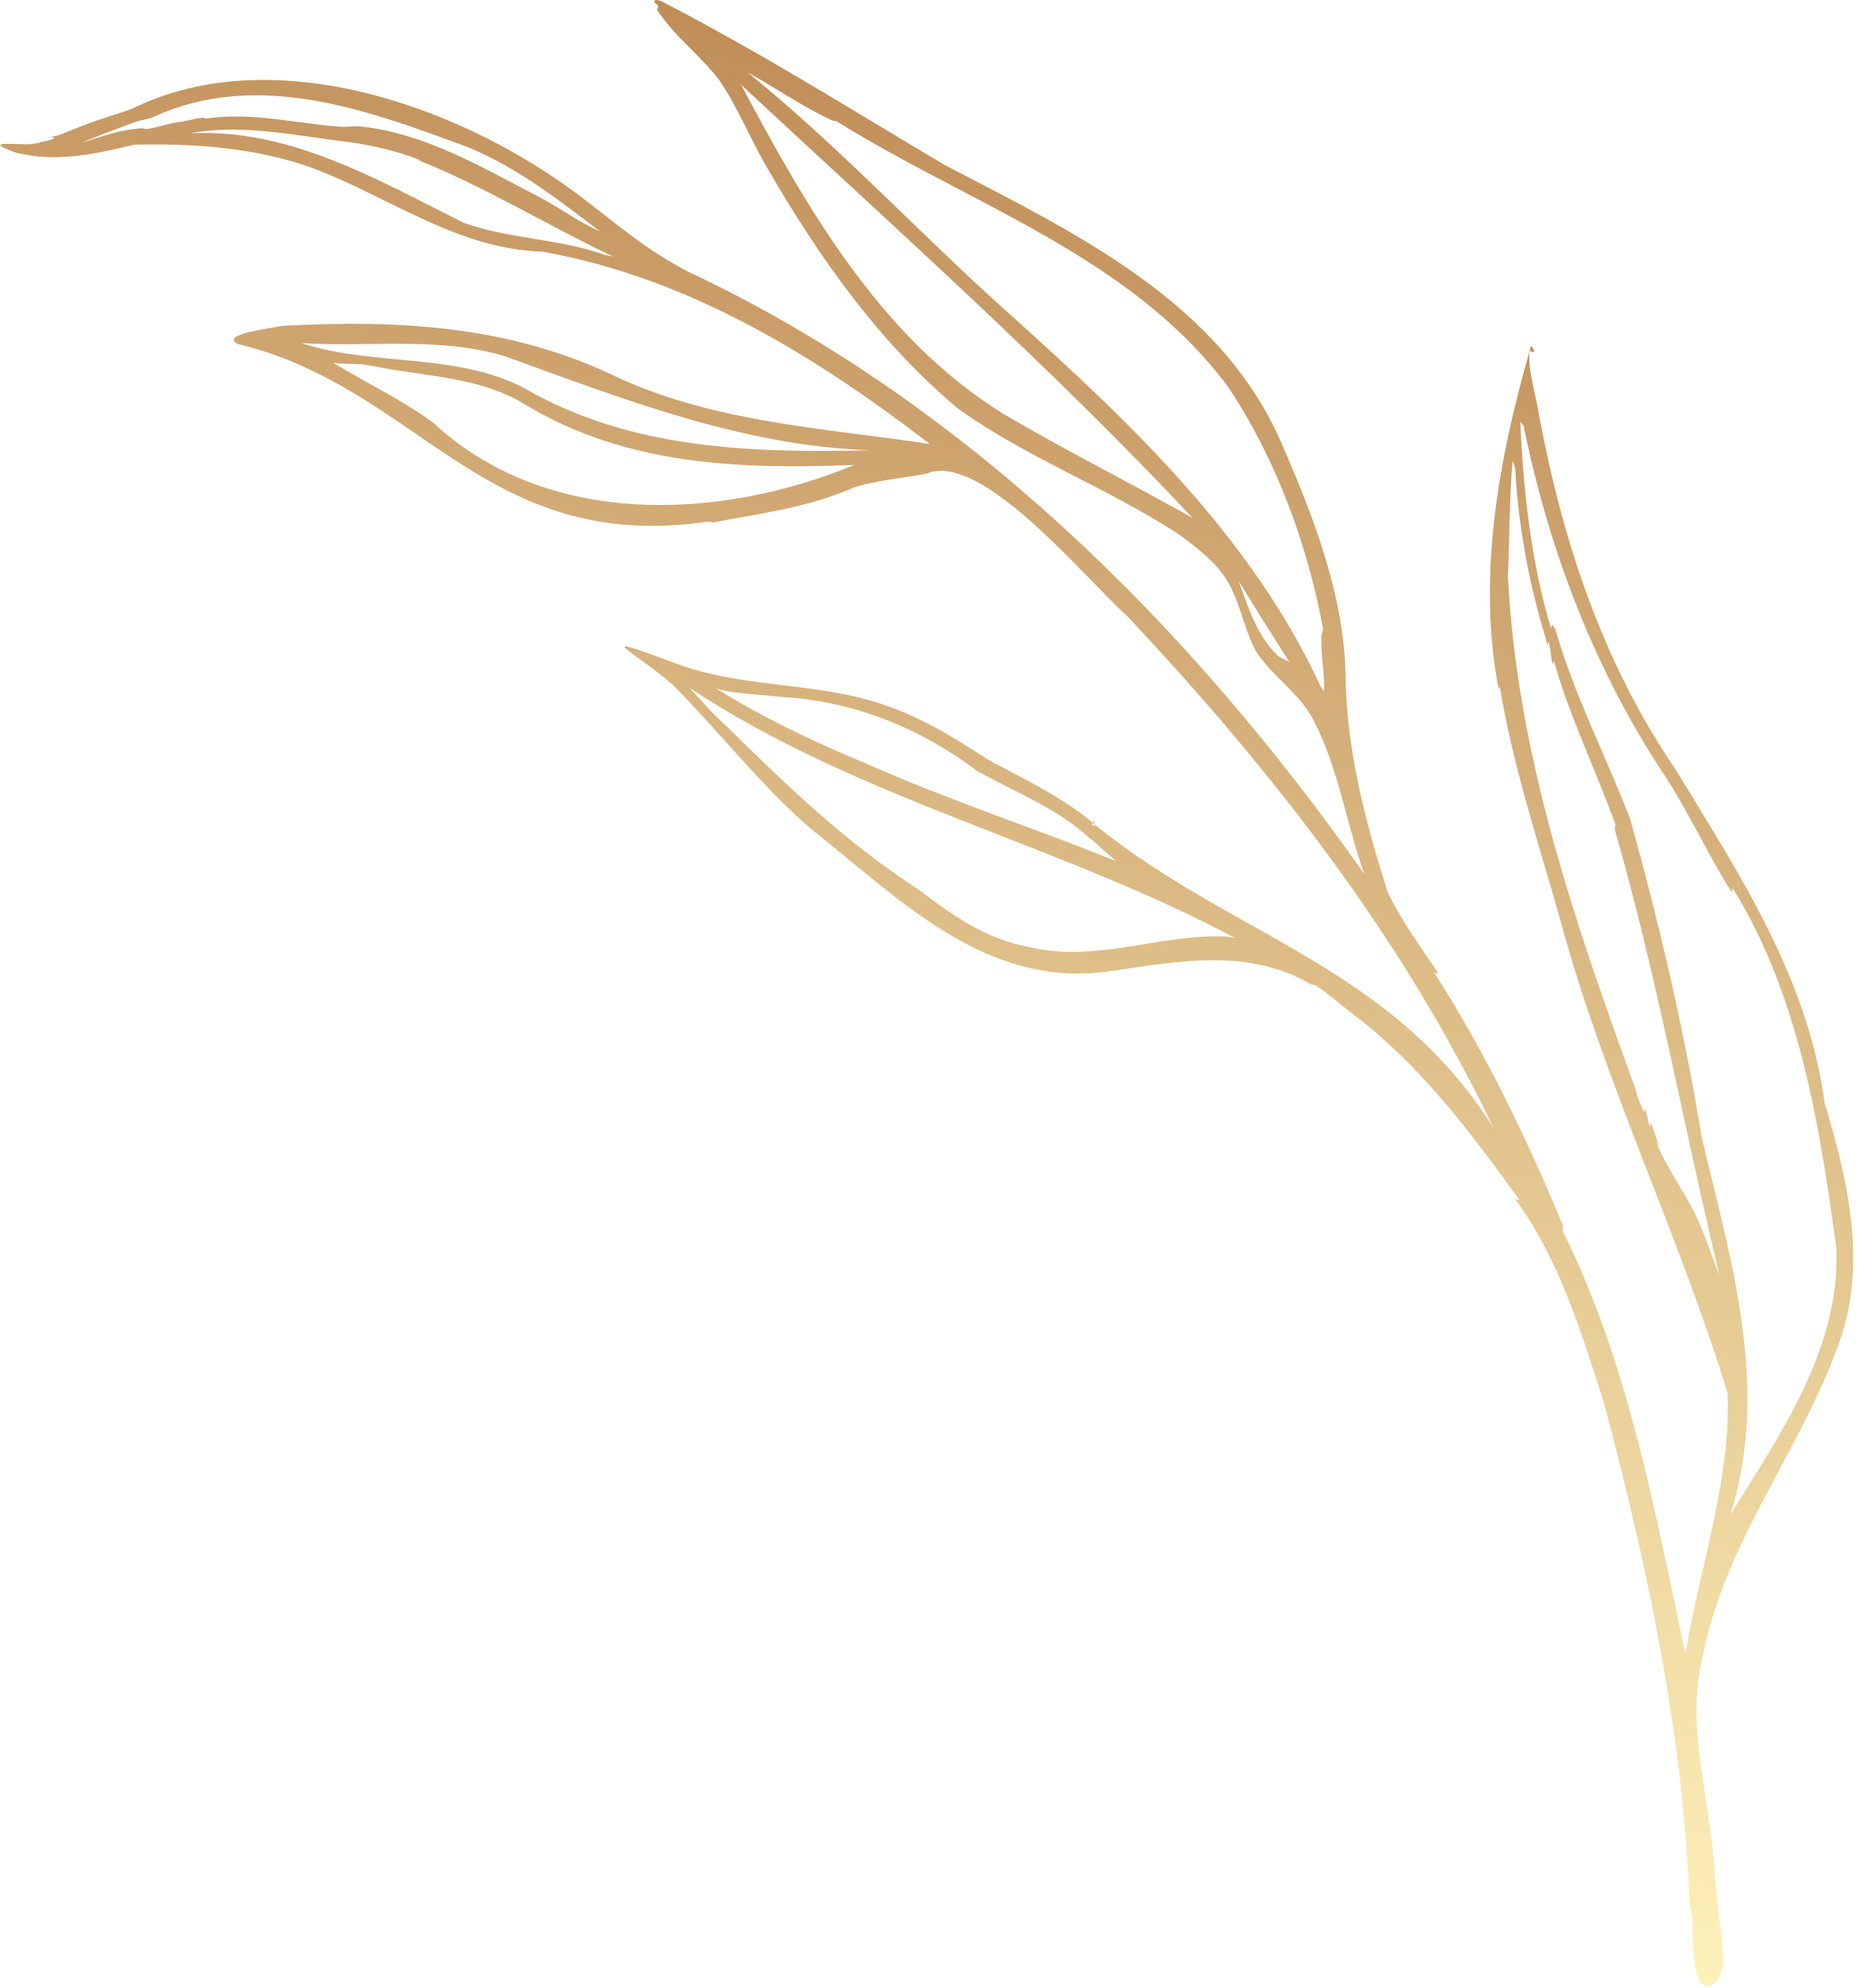
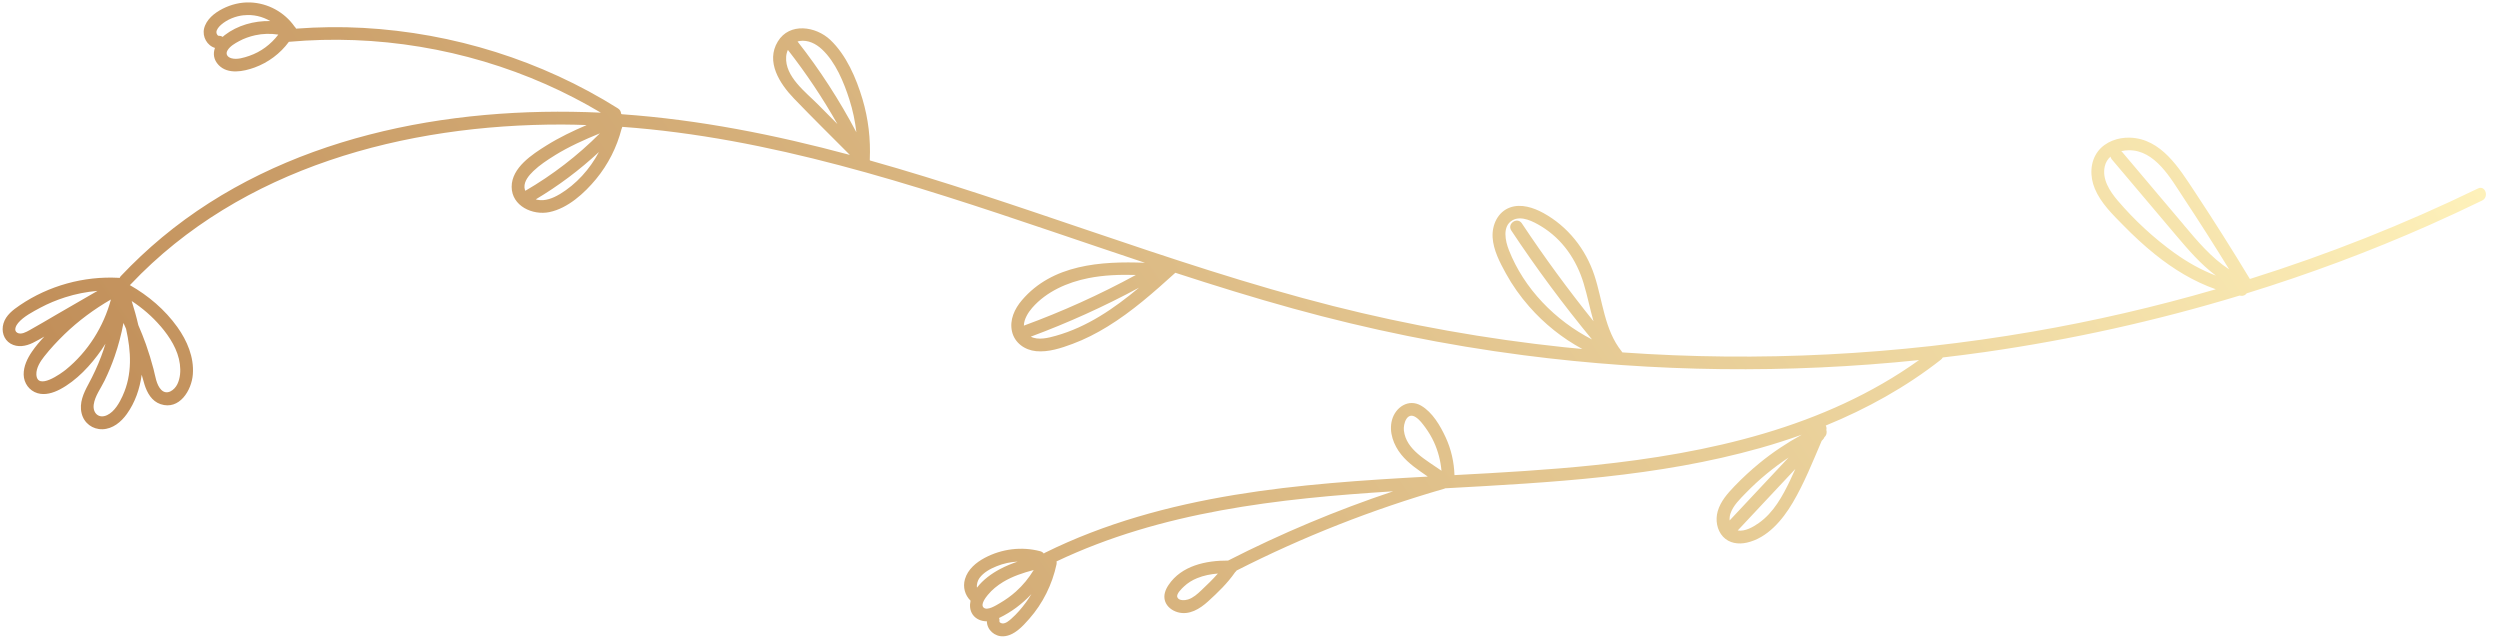
- <svg xmlns="http://www.w3.org/2000/svg" width="423" height="453" viewBox="0 0 423 453" fill="none">
-   <path d="M149.946 1.294C149.92 1.269 149.969 1.329 149.946 1.294C149.938 1.282 149.954 1.306 149.946 1.294C150.07 1.492 149.626 2.088 149.753 2.276C149.729 2.241 149.767 2.31 149.753 2.276C153.572 8.24 159.659 12.667 163.927 18.32C168.251 24.679 171.222 32.309 175.175 38.891C186.925 59.094 200.454 78.219 218.505 93.301C218.487 93.288 218.522 93.315 218.505 93.301C218.353 93.19 218.656 93.413 218.505 93.301C218.469 93.274 218.54 93.329 218.505 93.301C234.021 104.295 252.06 111.087 268.02 121.382C271.862 124.115 276.564 127.618 279.234 131.744C279.234 131.744 279.242 131.756 279.234 131.744C282.514 136.816 283.323 143.124 286.154 148.404C289.95 154.231 296.192 157.973 299.347 164.256C304.986 175.147 306.749 187.711 310.84 199.156C271.054 142.524 219.597 91.295 156.426 61.735C156.322 61.694 156.54 61.778 156.426 61.735C156.359 61.712 156.493 61.759 156.426 61.735C150.212 58.455 144.824 54.593 139.325 50.218C137.655 48.9 135.675 47.441 134.016 46.115C107.004 24.856 62.947 8.649 30.2 24.721C30.179 24.727 30.222 24.715 30.2 24.721C27.729 25.716 25.049 26.373 22.561 27.303C22.472 27.336 22.649 27.269 22.561 27.303C19.306 28.388 16.926 29.4 13.747 30.674C13.713 30.688 13.78 30.66 13.747 30.674C13.268 30.876 12.068 31.079 11.592 31.271C11.68 31.237 12.485 31.497 12.573 31.463C11.499 31.997 9.402 32.361 8.262 32.658C8.315 32.648 9.191 32.86 9.244 32.85C8.849 32.936 7.678 32.37 7.281 32.465C7.334 32.455 8.209 32.668 8.262 32.658C5.441 33.461 -5.536 31.449 3.759 34.835C3.73 34.829 3.779 34.838 3.759 34.835C3.942 34.891 4.558 34.971 4.74 35.027C5.171 35.173 5.285 35.103 5.722 35.22C5.722 35.22 5.731 35.222 5.722 35.22C5.684 35.202 5.761 35.227 5.722 35.22C14.03 36.82 22.491 34.92 30.62 32.965C43.502 32.687 56.064 33.5 68.485 37.336C87.203 43.611 103.121 56.763 123.66 57.345C123.969 57.385 124.333 57.498 124.642 57.538C124.632 57.536 124.661 57.542 124.642 57.538C157.308 63.612 185.831 81.163 211.864 101.179C187.933 97.544 163.886 96.386 141.409 86.332C116.909 74.208 91.053 72.796 64.296 74.259C62.622 74.676 49.565 76.173 54.308 78.42C95.769 88.455 110.275 126.388 161.522 118.844C161.658 118.83 162.368 119.051 162.504 119.037C162.504 119.037 162.513 119.039 162.504 119.037C162.441 119.045 162.566 119.029 162.504 119.037C162.431 119.043 162.576 119.031 162.504 119.037C173.713 116.931 184.065 115.649 194.639 111.061C199.774 109.437 205.225 109.007 210.514 108.056C210.316 108.078 210.714 108.024 210.514 108.056C211.425 107.939 211.758 107.576 212.669 107.459C212.587 107.463 212.752 107.454 212.669 107.459C212.868 107.436 213.452 107.673 213.65 107.651C213.546 107.661 212.773 107.448 212.669 107.459C225.435 104.964 247.414 131.955 257.103 140.663C289.969 175.724 319.436 213.455 340.257 256.958C317.057 220.12 280.985 213.378 249.812 188.199C249.786 188.174 249.838 188.225 249.812 188.199C249.698 188.106 249.926 188.293 249.812 188.199C249.794 188.186 249.83 188.213 249.812 188.199C249.688 188.104 248.955 188.103 248.831 188.007C248.788 187.968 249.069 187.054 249.024 187.025C249.095 187.079 249.741 188.145 249.812 188.199C242.669 181.91 233.499 177.613 225.247 173.177C217.054 167.814 208.817 162.781 199.315 159.926C184.266 155.34 167.942 156.708 153.198 150.876C153.161 150.858 153.226 150.892 153.198 150.876C133.992 143.76 144.112 148.082 153.215 155.98C163.798 166.587 173.165 178.797 184.508 188.646C184.449 188.583 184.577 188.71 184.508 188.646C184.508 188.646 184.518 188.647 184.508 188.646C184.439 188.581 184.579 188.7 184.508 188.646C184.488 188.642 184.526 188.659 184.508 188.646C204.77 204.632 224.345 225.244 252.474 221.367C268.102 219.159 284.121 215.763 298.767 224.331C298.71 224.31 298.822 224.362 298.767 224.331C298.757 224.329 298.775 224.343 298.767 224.331C299.083 224.485 299.429 224.379 299.748 224.524C299.663 224.487 299.832 224.561 299.748 224.524C299.561 224.436 299.933 224.621 299.748 224.524C299.718 224.518 299.777 224.529 299.748 224.524C302.752 226.532 305.739 229.127 308.596 231.361C308.462 231.263 308.718 231.467 308.596 231.361C308.385 231.187 308.809 231.525 308.596 231.361C308.553 231.322 308.639 231.4 308.596 231.361C308.72 231.457 309.443 231.456 309.577 231.554C309.558 231.55 308.616 231.365 308.596 231.361C323.639 242.741 335.276 258.303 346.196 273.425C346.147 273.365 345.264 273.294 345.215 273.233C355.214 286.705 360.496 304.192 365.573 320.075C365.559 320.042 365.587 320.108 365.573 320.075C365.524 319.912 365.613 320.236 365.573 320.075C365.536 319.955 365.611 320.195 365.573 320.075C375.46 357.626 383.522 395.123 384.983 434.061C386.564 439.525 384.593 447.287 387.593 451.916C389.543 453.779 392.349 450.892 392.289 448.757C392.254 448.934 392.121 449.561 392.096 449.74C392.142 449.453 392.252 449.046 392.289 448.757C392.296 448.718 392.281 448.797 392.289 448.757C392.404 447.964 392.742 447.592 392.674 446.793C392.666 446.73 392.682 446.856 392.674 446.793C392.227 439.869 391.007 432.919 390.643 425.991C390.636 425.867 390.659 426.116 390.643 425.991C389.684 409.763 383.953 393.607 387.929 377.511C387.898 377.668 387.969 377.355 387.929 377.511C393.104 350.671 411.131 329.613 419.647 304.163C425.213 286.613 420.864 268.475 415.741 251.368C411.962 222.995 396.354 199.253 381.752 175.327C365.188 150.955 356.09 123.603 350.69 94.759C349.995 90.031 348.115 84.777 348.482 80.044C348.517 79.918 349.399 80.356 349.464 80.236C349.727 79.778 349.004 78.636 348.675 79.061C348.648 79.097 348.693 79.024 348.675 79.061C348.642 79.126 348.514 79.989 348.482 80.044C348.467 80.071 348.498 80.016 348.482 80.044C341.434 104.833 336.493 131.458 341.488 157.223C341.468 157.117 341.699 156.357 341.681 156.241C344.685 174.677 350.567 192.055 355.591 209.979C355.557 209.84 355.625 210.118 355.591 209.979C365.592 246.787 382.466 281.118 393.608 317.416C394.423 336.922 387.475 356.453 384.197 375.758C384.098 376.157 384.105 376.332 384.004 376.74C376.872 343.771 371.128 310.928 356.026 280.455C356.006 280.4 356.045 280.51 356.026 280.455C356 280.379 356.246 279.54 356.218 279.473C347.954 259.658 338.43 239.739 326.802 221.672C326.861 221.734 327.726 221.792 327.783 221.864C323.73 215.896 319.297 209.733 316.149 203.259C311.014 186.945 306.72 170.694 306.567 153.431C306.113 135.516 299.339 117.901 292.271 101.657C278.347 68.773 245.057 53.158 215.178 37.56C193.958 24.947 172.994 11.807 151.12 0.504C150.761 0.25 149.588 -0.204 149.157 0.119C148.772 0.574 149.697 0.898 149.946 1.294ZM18.46 32.619C22.424 30.826 26.551 29.423 30.603 27.861C30.548 27.881 30.66 27.831 30.603 27.861C31.925 27.365 33.619 27.229 34.913 26.666C34.915 26.657 34.913 26.666 34.913 26.666C34.904 26.665 34.923 26.668 34.913 26.666C58.754 15.734 83.915 25.101 106.91 33.655C117.993 38.279 127.291 45.57 136.784 52.78C132.028 50.704 127.605 47.408 123.03 44.98C109.935 38.236 97.274 30.529 82.38 28.841C82.37 28.839 82.39 28.843 82.38 28.841C80.94 28.64 78.725 29.042 77.281 28.86C77.242 28.852 77.32 28.868 77.281 28.86C77.144 28.833 77.421 28.877 77.281 28.86C67.308 28.097 57.087 25.488 47.074 27.012C47.03 27.024 47.127 27.003 47.074 27.012C46.969 27.023 47.178 27.002 47.074 27.012C47.042 27.017 47.105 27.009 47.074 27.012C46.559 27.085 46.607 26.747 46.092 26.82C45.977 26.838 46.208 26.802 46.092 26.82C44.21 27.052 42.687 27.57 40.801 27.822C40.771 27.816 40.83 27.828 40.801 27.822C40.687 27.83 39.935 27.611 39.819 27.629C39.839 27.633 40.779 27.828 40.801 27.822C38.335 28.113 35.811 29.066 33.354 29.421C33.293 29.419 33.417 29.413 33.354 29.421C33.25 29.431 32.486 29.22 32.373 29.228C32.351 29.234 32.392 29.232 32.373 29.228C27.388 29.515 23.154 31.112 18.46 32.619ZM105.596 50.739C86.036 41.003 66.172 29.239 43.359 30.364C55.332 28.112 67.774 31.004 79.647 32.385C85.313 33.201 90.819 34.506 96.134 36.641C95.975 36.569 95.314 36.511 95.153 36.448C110.428 42.487 124.948 51.497 139.745 58.462C139.392 58.392 138.148 58.138 137.783 58.077C127.137 54.293 116.183 54.562 105.596 50.739ZM192.274 107.537C192.119 107.598 191.446 107.292 191.293 107.344C191.481 107.269 192.086 107.612 192.274 107.537C192.284 107.538 192.274 107.537 192.274 107.537C192.307 107.523 192.433 106.568 192.467 106.554C192.4 106.582 192.34 107.509 192.274 107.537ZM194.622 105.957C163.763 118.696 124.534 120.301 98.69 96.312C91.576 91.069 83.431 87.258 75.895 82.657C78.369 83.101 81.469 82.741 83.937 83.215C83.829 83.194 84.045 83.236 83.937 83.215C85.126 83.448 85.69 83.569 86.881 83.793C86.832 83.783 86.93 83.802 86.881 83.793C98.013 85.824 109.958 86.117 119.857 92.304C119.827 92.299 119.886 92.31 119.857 92.304C142.922 106.116 168.613 106.934 194.622 105.957C194.765 105.903 194.471 105.999 194.622 105.957ZM121.416 89.55C105.402 79.948 85.664 83.789 68.623 78.169C84.169 79.189 99.737 76.634 114.916 81.133C142.064 90.94 169.141 101.62 198.337 102.605C172.018 103.185 145.198 102.523 121.416 89.55ZM178.131 158.83C178.131 158.83 178.171 158.837 178.131 158.83C178.041 158.822 178.22 158.847 178.131 158.83C194.464 159.739 209.721 165.885 222.706 175.739C231.547 180.606 240.645 184.063 248.253 190.954C248.359 191.036 249.127 191.064 249.234 191.146C249.181 191.105 248.316 190.997 248.253 190.954C250.257 192.541 252.331 194.662 254.35 196.231C254.285 196.198 254.413 196.274 254.35 196.231C254.287 196.188 254.403 196.272 254.35 196.231C250.901 194.932 247.38 193.456 243.942 192.148C228.033 186.118 212.163 180.618 196.616 173.679C196.465 173.619 196.768 173.739 196.616 173.679C185.087 168.886 173.847 163.509 163.22 156.923C167.85 158.189 173.391 158.236 178.131 158.83ZM164.815 164.377C164.815 164.377 164.85 164.405 164.815 164.377C164.789 164.352 164.85 164.405 164.815 164.377C164.822 164.389 164.815 164.377 164.815 164.377ZM234.216 215.744C224.717 214.073 216.686 208.346 209.266 202.686C193.015 192.211 179.308 179.068 165.603 165.552C165.585 165.539 165.621 165.566 165.603 165.552C165.575 165.537 165.621 165.566 165.603 165.552C165.603 165.552 165.613 165.554 165.603 165.552C162.618 162.926 159.818 159.694 157.14 156.75C195.513 182.158 241.209 192.252 281.473 213.796C280.86 213.696 280.123 213.46 279.511 213.411C264.23 212.708 249.725 219.552 234.216 215.744ZM390.771 290.335C390.823 290.437 391.701 290.425 391.752 290.527C390.118 286.635 388.796 282.194 387.004 278.374C386.998 278.352 387.01 278.395 387.004 278.374C384.378 272.154 379.764 266.487 377.333 260.153C377.383 260.265 378.07 261.226 378.122 261.328C377.452 259.799 376.813 257.358 376.142 255.839C376.148 255.86 375.943 256.799 375.949 256.821C375.438 255.629 375.279 253.701 374.758 252.507C374.807 252.618 374.506 253.375 374.565 253.489C374.076 252.342 373.682 251.296 373.181 250.157C373.133 250.035 373.23 250.269 373.181 250.157C372.914 249.543 372.853 248.613 372.585 248C372.54 247.919 372.621 248.078 372.585 248C358.728 209.986 345.56 171.854 343.557 131.105C343.551 131.084 343.553 131.125 343.557 131.105C343.556 131.003 343.557 131.207 343.557 131.105C343.556 131.054 343.557 131.156 343.557 131.105C343.992 122.385 343.867 113.488 344.644 104.794C344.667 105.615 345.207 106.129 345.24 106.952C345.899 119.662 348.357 132.82 352.037 145.011C352.025 144.968 352.049 145.054 352.037 145.011C352.031 144.99 352.043 145.033 352.037 145.011C352.223 145.619 352.436 146.559 352.632 147.169C352.628 147.137 352.829 146.218 352.825 146.186C353.3 147.667 353.339 150 353.824 151.483C353.786 151.363 354.064 150.622 354.016 150.501C357.689 163.558 363.534 175.218 368.067 187.944C368.035 187.846 368.097 188.051 368.067 187.944C368.111 188.085 367.821 188.783 367.874 188.926C367.861 188.893 368.071 187.975 368.067 187.944C368.127 188.108 367.815 188.761 367.874 188.926C367.855 188.871 367.894 188.981 367.874 188.926C367.839 188.796 367.912 189.046 367.874 188.926C367.857 188.861 367.894 188.981 367.874 188.926C367.841 188.838 367.898 189.012 367.874 188.926C367.876 188.916 367.882 188.938 367.874 188.926C367.912 189.046 368.615 189.979 368.663 190.101C368.611 189.948 367.916 189.077 367.874 188.926C377.53 222.299 383.606 256.797 391.752 290.527C391.675 290.349 390.848 290.513 390.771 290.335ZM387.724 259.132C383.739 234.82 378.022 210.254 371.396 186.557C365.719 171.861 358.748 158.634 354.385 143.432C354.367 143.367 354.402 143.496 354.385 143.432C354.347 143.312 353.634 142.377 353.596 142.257C353.61 142.29 353.39 143.206 353.403 143.239C348.844 128.1 347.053 111.707 346.379 95.954C346.424 96.35 347.123 96.732 347.168 97.128C352.996 125.822 363.74 153.762 380.193 178.081C380.116 177.954 379.481 177.034 379.404 176.906C384.835 185.166 389.243 195.056 394.595 203.351C394.508 203.222 394.863 202.506 394.787 202.369C409.913 226.796 414.612 256.436 418.403 284.536C419.285 307.289 405.698 326.64 394.291 345.094C403.319 315.99 394.476 287.64 387.724 259.132ZM228.51 94.245C200.578 76.886 183.823 47.418 168.833 19.283C203.523 51.6 239.289 83.429 271.735 118.03C257.466 109.985 242.618 102.585 228.51 94.245ZM291.06 149.367C286.245 144.575 284.488 138.591 282.177 132.321C286.077 138.709 289.798 144.599 293.811 150.927C293.128 150.354 291.742 149.95 291.06 149.367ZM189.649 27.449C190.042 27.628 190.237 27.462 190.63 27.642C221.028 46.627 257.544 58.356 279.674 87.963C290.62 104.254 297.931 124.065 301.433 143.242C301.46 144.043 301.012 144.403 301.048 145.206C301.048 145.155 301.048 145.257 301.048 145.206C300.957 149.26 301.821 153.518 301.678 157.572C301.531 157.176 301.058 156.787 300.89 156.397C285.36 122.749 257.93 96.646 230.788 72.248C210.112 53.854 191.883 34.001 170.393 16.529C176.898 20.091 182.914 24.382 189.649 27.449Z" fill="url(#paint0_linear_91_34298)" />
+ <svg xmlns="http://www.w3.org/2000/svg" width="175" height="45" viewBox="0 0 175 45" fill="none">
+   <path d="M14.285 2.001C14.152 2.578 14.5 3.191 15.047 3.354C14.905 3.75 14.947 4.18 15.306 4.556C15.956 5.229 17.042 5.008 17.819 4.727C18.773 4.38 19.622 3.747 20.222 2.927C26.343 2.378 32.582 3.411 38.21 5.898C39.533 6.483 40.819 7.151 42.061 7.887C31.302 7.387 19.799 9.588 11.339 16.619C10.325 17.462 9.366 18.368 8.458 19.325C8.416 19.368 8.392 19.412 8.373 19.458C8.348 19.453 8.322 19.446 8.294 19.447C5.867 19.318 3.413 19.996 1.402 21.358C0.92 21.685 0.414 22.061 0.242 22.643C0.087 23.172 0.247 23.765 0.739 24.054C1.232 24.343 1.81 24.237 2.296 24C2.568 23.865 2.838 23.715 3.104 23.559C2.789 23.895 2.49 24.244 2.236 24.617C1.915 25.086 1.646 25.642 1.657 26.226C1.669 26.823 2.05 27.352 2.627 27.523C3.159 27.681 3.719 27.505 4.194 27.258C5.357 26.647 6.368 25.552 7.107 24.484C7.202 24.344 7.295 24.203 7.383 24.06C7.292 24.362 7.193 24.662 7.079 24.958C6.827 25.623 6.526 26.269 6.188 26.896C5.846 27.529 5.535 28.203 5.715 28.94C5.882 29.622 6.479 30.066 7.177 30.047C7.893 30.023 8.476 29.541 8.876 28.983C9.461 28.166 9.786 27.214 9.918 26.229C9.979 26.456 10.042 26.686 10.114 26.913C10.297 27.498 10.624 28.085 11.239 28.291C12.557 28.733 13.417 27.321 13.499 26.201C13.59 25.004 13.099 23.85 12.414 22.893C11.547 21.68 10.382 20.691 9.088 19.957C9.107 19.944 9.124 19.933 9.139 19.912C16.894 11.718 28.375 8.694 39.371 8.717C39.94 8.718 40.505 8.735 41.068 8.754C40.102 9.167 39.153 9.621 38.26 10.178C37.261 10.802 35.813 11.736 35.816 13.077C35.818 14.426 37.294 15.09 38.458 14.847C39.754 14.577 40.905 13.526 41.723 12.537C42.569 11.511 43.179 10.305 43.51 9.02C43.536 8.974 43.551 8.928 43.558 8.88C53.851 9.625 63.822 12.878 73.565 16.174C75.759 16.916 77.952 17.663 80.149 18.395C77.044 18.272 73.662 18.516 71.534 21.015C71.019 21.619 70.656 22.395 70.84 23.202C71.02 24.004 71.736 24.506 72.527 24.582C73.389 24.667 74.289 24.367 75.087 24.069C75.937 23.753 76.753 23.335 77.524 22.861C79.252 21.803 80.776 20.449 82.274 19.094C85.003 19.982 87.746 20.835 90.515 21.598C95.81 23.062 101.199 24.16 106.643 24.865C115.821 26.056 125.135 26.158 134.335 25.205C127.736 29.93 119.571 31.731 111.602 32.561C108.349 32.9 105.081 33.084 101.813 33.258C101.785 32.349 101.58 31.442 101.197 30.616C100.821 29.804 100.272 28.855 99.474 28.394C98.597 27.886 97.681 28.505 97.439 29.4C97.21 30.247 97.553 31.157 98.084 31.817C98.597 32.458 99.282 32.899 99.946 33.361C95.418 33.61 90.896 33.904 86.415 34.644C81.83 35.403 77.312 36.63 73.137 38.698C73.111 38.713 73.091 38.73 73.067 38.747C73.01 38.674 72.929 38.618 72.822 38.587C71.516 38.241 70.119 38.419 68.93 39.051C68.324 39.374 67.747 39.855 67.547 40.539C67.386 41.096 67.545 41.662 67.94 42.049C67.866 42.382 67.888 42.729 68.092 43.024C68.313 43.34 68.701 43.495 69.081 43.492C69.087 44.09 69.628 44.571 70.236 44.541C70.987 44.505 71.585 43.844 72.046 43.319C73.001 42.237 73.655 40.912 73.957 39.5C73.973 39.424 73.971 39.358 73.956 39.299C81.298 35.808 89.49 34.895 97.521 34.392C93.555 35.717 89.695 37.338 85.968 39.239C84.423 39.232 82.704 39.589 81.793 40.956C81.573 41.289 81.425 41.676 81.553 42.076C81.682 42.476 82.051 42.745 82.436 42.855C83.244 43.088 83.994 42.618 84.565 42.098C85.25 41.475 85.935 40.816 86.461 40.05C86.501 40.02 86.534 39.979 86.562 39.936C91.208 37.572 96.077 35.659 101.084 34.215C101.117 34.207 101.145 34.195 101.171 34.181C108.584 33.772 116.035 33.388 123.213 31.361C124.194 31.085 125.165 30.773 126.125 30.43C125.079 31.004 124.084 31.665 123.159 32.422C122.549 32.923 121.965 33.462 121.419 34.03C120.927 34.543 120.441 35.089 120.24 35.787C120.066 36.393 120.178 37.101 120.615 37.571C121.046 38.031 121.683 38.118 122.273 37.986C123.716 37.665 124.773 36.403 125.489 35.19C126.295 33.825 126.892 32.323 127.517 30.86C127.549 30.828 127.576 30.795 127.608 30.762C127.658 30.71 127.69 30.657 127.709 30.601C127.862 30.468 127.897 30.262 127.844 30.09C127.872 29.978 127.851 29.874 127.803 29.788C130.678 28.613 133.409 27.102 135.861 25.179C135.921 25.131 135.961 25.079 135.991 25.023C136.99 24.907 137.99 24.779 138.986 24.637C145.005 23.774 150.957 22.455 156.773 20.69C156.798 20.695 156.82 20.701 156.843 20.703C157.033 20.736 157.178 20.655 157.267 20.534C161.624 19.191 165.903 17.596 170.07 15.748C171.305 15.199 172.529 14.63 173.746 14.039C174.258 13.793 173.972 12.941 173.457 13.193C168.303 15.697 162.959 17.811 157.492 19.528C156.242 17.461 154.952 15.42 153.62 13.406C152.535 11.767 151.29 9.707 149.095 9.636C148.269 9.609 147.381 9.915 146.864 10.585C146.292 11.331 146.283 12.359 146.636 13.204C147.059 14.222 147.891 15.021 148.652 15.794C149.348 16.504 150.077 17.183 150.854 17.806C152.136 18.837 153.56 19.709 155.106 20.249C150.889 21.476 146.602 22.47 142.269 23.217C132.81 24.847 123.148 25.347 113.564 24.668C113.549 24.646 113.537 24.623 113.518 24.6C112.302 23.083 112.197 21.061 111.607 19.273C110.997 17.427 109.745 15.851 108.034 14.91C107.345 14.533 106.478 14.244 105.703 14.523C104.841 14.832 104.431 15.748 104.483 16.619C104.536 17.508 104.987 18.366 105.407 19.131C105.864 19.967 106.419 20.747 107.046 21.461C108.102 22.664 109.361 23.671 110.762 24.429C110.337 24.388 109.915 24.349 109.492 24.306C104.039 23.728 98.624 22.766 93.305 21.42C87.507 19.951 81.834 18.046 76.173 16.127C71.129 14.418 66.047 12.678 60.896 11.232C60.895 11.214 60.89 11.196 60.885 11.178C60.949 9.741 60.785 8.312 60.372 6.93C59.938 5.476 59.241 3.85 58.118 2.79C57.106 1.836 55.269 1.557 54.448 2.903C53.581 4.32 54.585 5.862 55.571 6.888C56.857 8.224 58.18 9.53 59.49 10.844C54.255 9.436 48.942 8.377 43.525 7.996C43.508 7.982 43.492 7.968 43.477 7.957C43.468 7.816 43.402 7.678 43.254 7.586C37.903 4.226 31.713 2.3 25.419 1.953C23.853 1.866 22.285 1.888 20.725 2.005C20.701 1.95 20.664 1.9 20.619 1.859C19.91 0.847 18.749 0.216 17.512 0.171C16.841 0.147 16.177 0.311 15.583 0.614C15.01 0.906 14.432 1.36 14.28 2.019L14.285 2.001ZM3.953 22.022C3.327 22.383 2.708 22.761 2.075 23.108C1.847 23.234 1.476 23.45 1.209 23.294C0.939 23.138 1.118 22.787 1.266 22.611C1.654 22.15 2.297 21.825 2.817 21.543C3.372 21.245 3.958 21.005 4.56 20.811C5.299 20.575 6.059 20.427 6.826 20.361C5.869 20.915 4.91 21.469 3.953 22.022ZM8.592 27.696C8.361 28.197 8.02 28.815 7.496 29.06C6.923 29.331 6.481 28.922 6.56 28.323C6.64 27.725 7.063 27.176 7.32 26.643C7.588 26.092 7.825 25.526 8.025 24.946C8.291 24.181 8.495 23.398 8.643 22.606C8.707 22.742 8.764 22.879 8.823 23.014C9.177 24.586 9.275 26.204 8.588 27.695L8.592 27.696ZM11.241 22.834C11.883 23.584 12.464 24.493 12.592 25.492C12.652 25.963 12.623 26.463 12.413 26.896C12.22 27.295 11.704 27.692 11.298 27.299C10.938 26.948 10.87 26.296 10.747 25.835C10.593 25.251 10.416 24.669 10.215 24.1C10.054 23.647 9.872 23.201 9.682 22.757C9.553 22.189 9.393 21.628 9.219 21.072C9.97 21.562 10.654 22.154 11.237 22.833L11.241 22.834ZM7.766 20.962C7.251 22.871 6.155 24.618 4.616 25.871C4.279 26.143 2.593 27.363 2.546 26.209C2.529 25.759 2.823 25.297 3.09 24.959C3.521 24.411 4.003 23.894 4.504 23.407C5.482 22.46 6.587 21.645 7.764 20.964L7.766 20.962ZM39.17 13.597C38.716 13.87 38.156 14.096 37.619 13.985C37.582 13.977 37.541 13.965 37.505 13.954C39.092 13.009 40.577 11.897 41.927 10.64C41.283 11.847 40.343 12.894 39.172 13.6L39.17 13.597ZM68.388 41.136C68.351 40.903 68.444 40.624 68.559 40.468C68.846 40.069 69.327 39.81 69.774 39.632C70.247 39.44 70.742 39.337 71.239 39.311C70.809 39.456 70.389 39.627 69.983 39.845C69.414 40.148 68.802 40.589 68.388 41.136ZM71.824 42.156C71.522 42.568 71.181 42.972 70.796 43.309C70.637 43.449 70.402 43.655 70.175 43.641C70.112 43.637 69.95 43.583 69.961 43.499C69.974 43.408 69.961 43.331 69.934 43.26C70.158 43.158 70.371 43.031 70.573 42.912C70.972 42.673 71.34 42.395 71.685 42.088C71.865 41.927 72.035 41.761 72.198 41.586C72.082 41.783 71.958 41.975 71.823 42.16L71.824 42.156ZM71.111 41.411C70.767 41.72 70.386 41.989 69.989 42.22C69.754 42.354 69.108 42.785 68.846 42.526C68.62 42.303 69.012 41.808 69.145 41.646C69.445 41.278 69.816 40.983 70.221 40.736C70.88 40.339 71.616 40.097 72.36 39.9C72.02 40.461 71.603 40.973 71.111 41.411ZM83.166 41.962C82.964 42.028 82.517 42.07 82.414 41.807C82.318 41.571 82.737 41.189 82.876 41.056C83.141 40.804 83.461 40.608 83.8 40.471C84.267 40.28 84.757 40.187 85.252 40.148C84.888 40.564 84.49 40.945 84.088 41.326C83.818 41.581 83.527 41.846 83.168 41.961L83.166 41.962ZM98.272 30.138C98.22 29.661 98.492 28.799 99.107 29.206C99.378 29.384 99.587 29.671 99.777 29.929C100.007 30.246 100.211 30.584 100.375 30.942C100.667 31.582 100.841 32.259 100.904 32.951C99.858 32.21 98.422 31.484 98.274 30.141L98.272 30.138ZM125.315 33.609C124.784 34.726 124.148 35.888 123.115 36.612C122.719 36.891 122.152 37.219 121.64 37.133C122.983 35.698 124.328 34.265 125.674 32.828C125.555 33.088 125.437 33.347 125.316 33.605L125.315 33.609ZM121.074 36.432C121.063 36.268 121.082 36.101 121.131 35.953C121.32 35.384 121.8 34.929 122.208 34.508C122.671 34.033 123.158 33.583 123.671 33.16C124.162 32.758 124.673 32.379 125.202 32.027C123.827 33.495 122.449 34.964 121.074 36.432ZM152.239 17.726C150.778 16.679 149.404 15.409 148.239 14.04C147.685 13.387 147.131 12.546 147.333 11.649C147.396 11.363 147.543 11.137 147.736 10.963C147.747 11.027 147.775 11.095 147.829 11.158C149.321 12.925 150.816 14.694 152.311 16.459C153.165 17.469 154.051 18.501 155.115 19.294C154.094 18.906 153.133 18.365 152.243 17.726L152.239 17.726ZM152.855 15.73C151.425 14.04 149.997 12.348 148.565 10.655C148.541 10.624 148.516 10.602 148.488 10.582C148.657 10.542 148.83 10.518 149.005 10.518C150.853 10.488 151.958 12.499 152.842 13.837C153.938 15.493 155.003 17.167 156.043 18.857C154.795 18.05 153.811 16.869 152.855 15.735L152.855 15.73ZM105.62 17.499C105.374 16.874 105.144 15.841 105.867 15.422C106.493 15.061 107.331 15.506 107.876 15.835C109.374 16.741 110.36 18.193 110.859 19.849C111.12 20.711 111.296 21.612 111.544 22.483C109.77 20.28 108.097 17.995 106.531 15.637C106.211 15.156 105.473 15.657 105.793 16.139C107.542 18.777 109.43 21.321 111.442 23.763C108.864 22.44 106.679 20.205 105.618 17.497L105.62 17.499ZM73.904 23.507C73.392 23.651 72.671 23.836 72.155 23.566C74.758 22.601 77.293 21.453 79.734 20.135C77.991 21.591 76.104 22.89 73.904 23.507ZM71.672 22.791C71.674 22.342 71.981 21.857 72.255 21.546C73.254 20.402 74.728 19.759 76.195 19.468C77.284 19.252 78.396 19.217 79.51 19.248C76.988 20.621 74.37 21.804 71.676 22.792L71.672 22.791ZM57.271 7.324C56.4 6.446 54.934 5.361 55.031 3.973C55.042 3.8 55.086 3.638 55.152 3.493C56.435 5.136 57.595 6.871 58.619 8.683C58.168 8.23 57.72 7.775 57.271 7.324ZM55.828 2.905C55.873 2.892 55.913 2.879 55.962 2.871C56.561 2.776 57.119 3.06 57.544 3.459C58.489 4.347 59.068 5.752 59.456 6.965C59.696 7.712 59.857 8.48 59.946 9.258C58.764 7.023 57.393 4.894 55.828 2.905ZM38.825 10.88C39.829 10.259 40.904 9.78 41.994 9.333C40.437 10.896 38.681 12.246 36.771 13.357C36.741 13.28 36.717 13.203 36.712 13.117C36.687 12.665 37.032 12.273 37.332 11.979C37.773 11.555 38.306 11.204 38.824 10.884L38.825 10.88ZM19.483 2.422C18.962 3.106 18.266 3.629 17.45 3.91C17.079 4.037 16.594 4.191 16.2 4.079C15.921 3.999 15.768 3.784 15.929 3.521C16.105 3.229 16.447 3.037 16.736 2.88C17.085 2.689 17.47 2.557 17.858 2.469C18.394 2.349 18.945 2.34 19.483 2.422ZM17.064 1.07C17.73 0.998 18.367 1.152 18.918 1.474C17.779 1.448 16.615 1.776 15.729 2.46C15.68 2.497 15.631 2.541 15.585 2.583C15.511 2.533 15.423 2.503 15.312 2.507C15.284 2.508 15.256 2.499 15.22 2.451C15.177 2.398 15.152 2.336 15.149 2.263C15.145 2.072 15.33 1.861 15.478 1.732C15.911 1.355 16.498 1.125 17.065 1.066L17.064 1.07Z" fill="url(#paint0_linear_297_746)" />
  <defs>
-     <linearGradient id="paint0_linear_91_34298" x1="240.036" y1="17.725" x2="163.39" y2="408.275" gradientUnits="userSpaceOnUse">
+     <linearGradient id="paint0_linear_297_746" x1="22.032" y1="56.636" x2="146.123" y2="-27.634" gradientUnits="userSpaceOnUse">
      <stop stop-color="#C08D58" />
      <stop offset="1" stop-color="#FEF1BA" />
    </linearGradient>
  </defs>
</svg>
